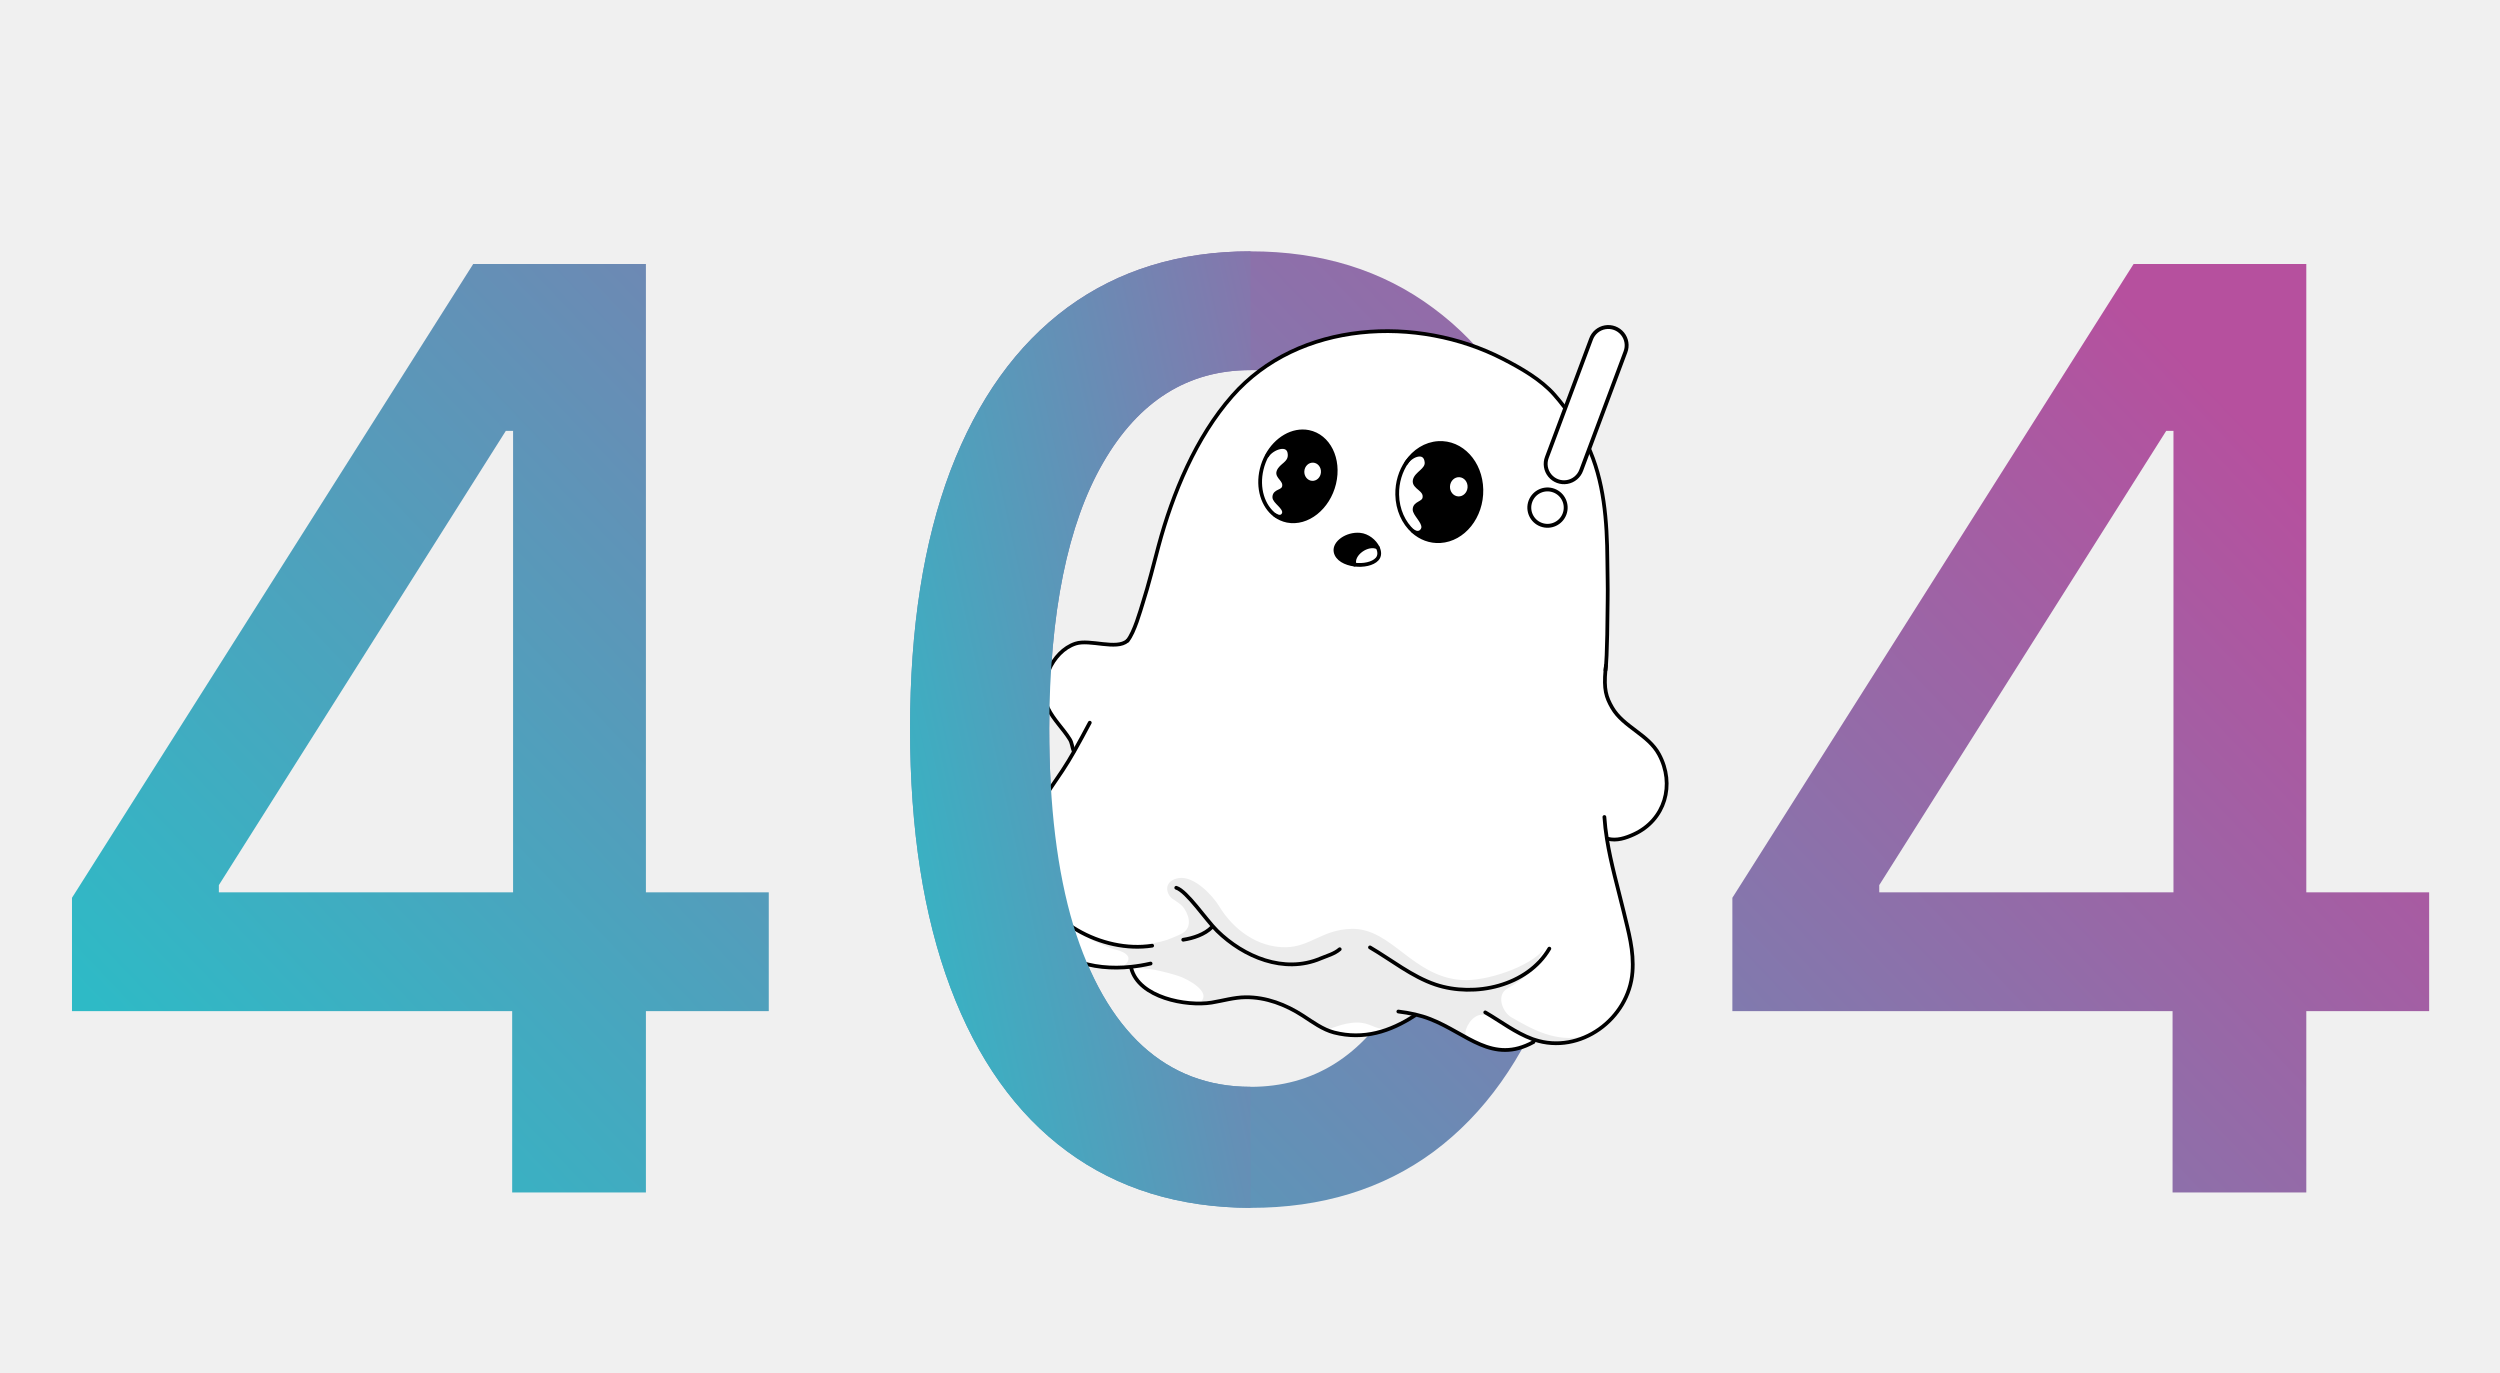
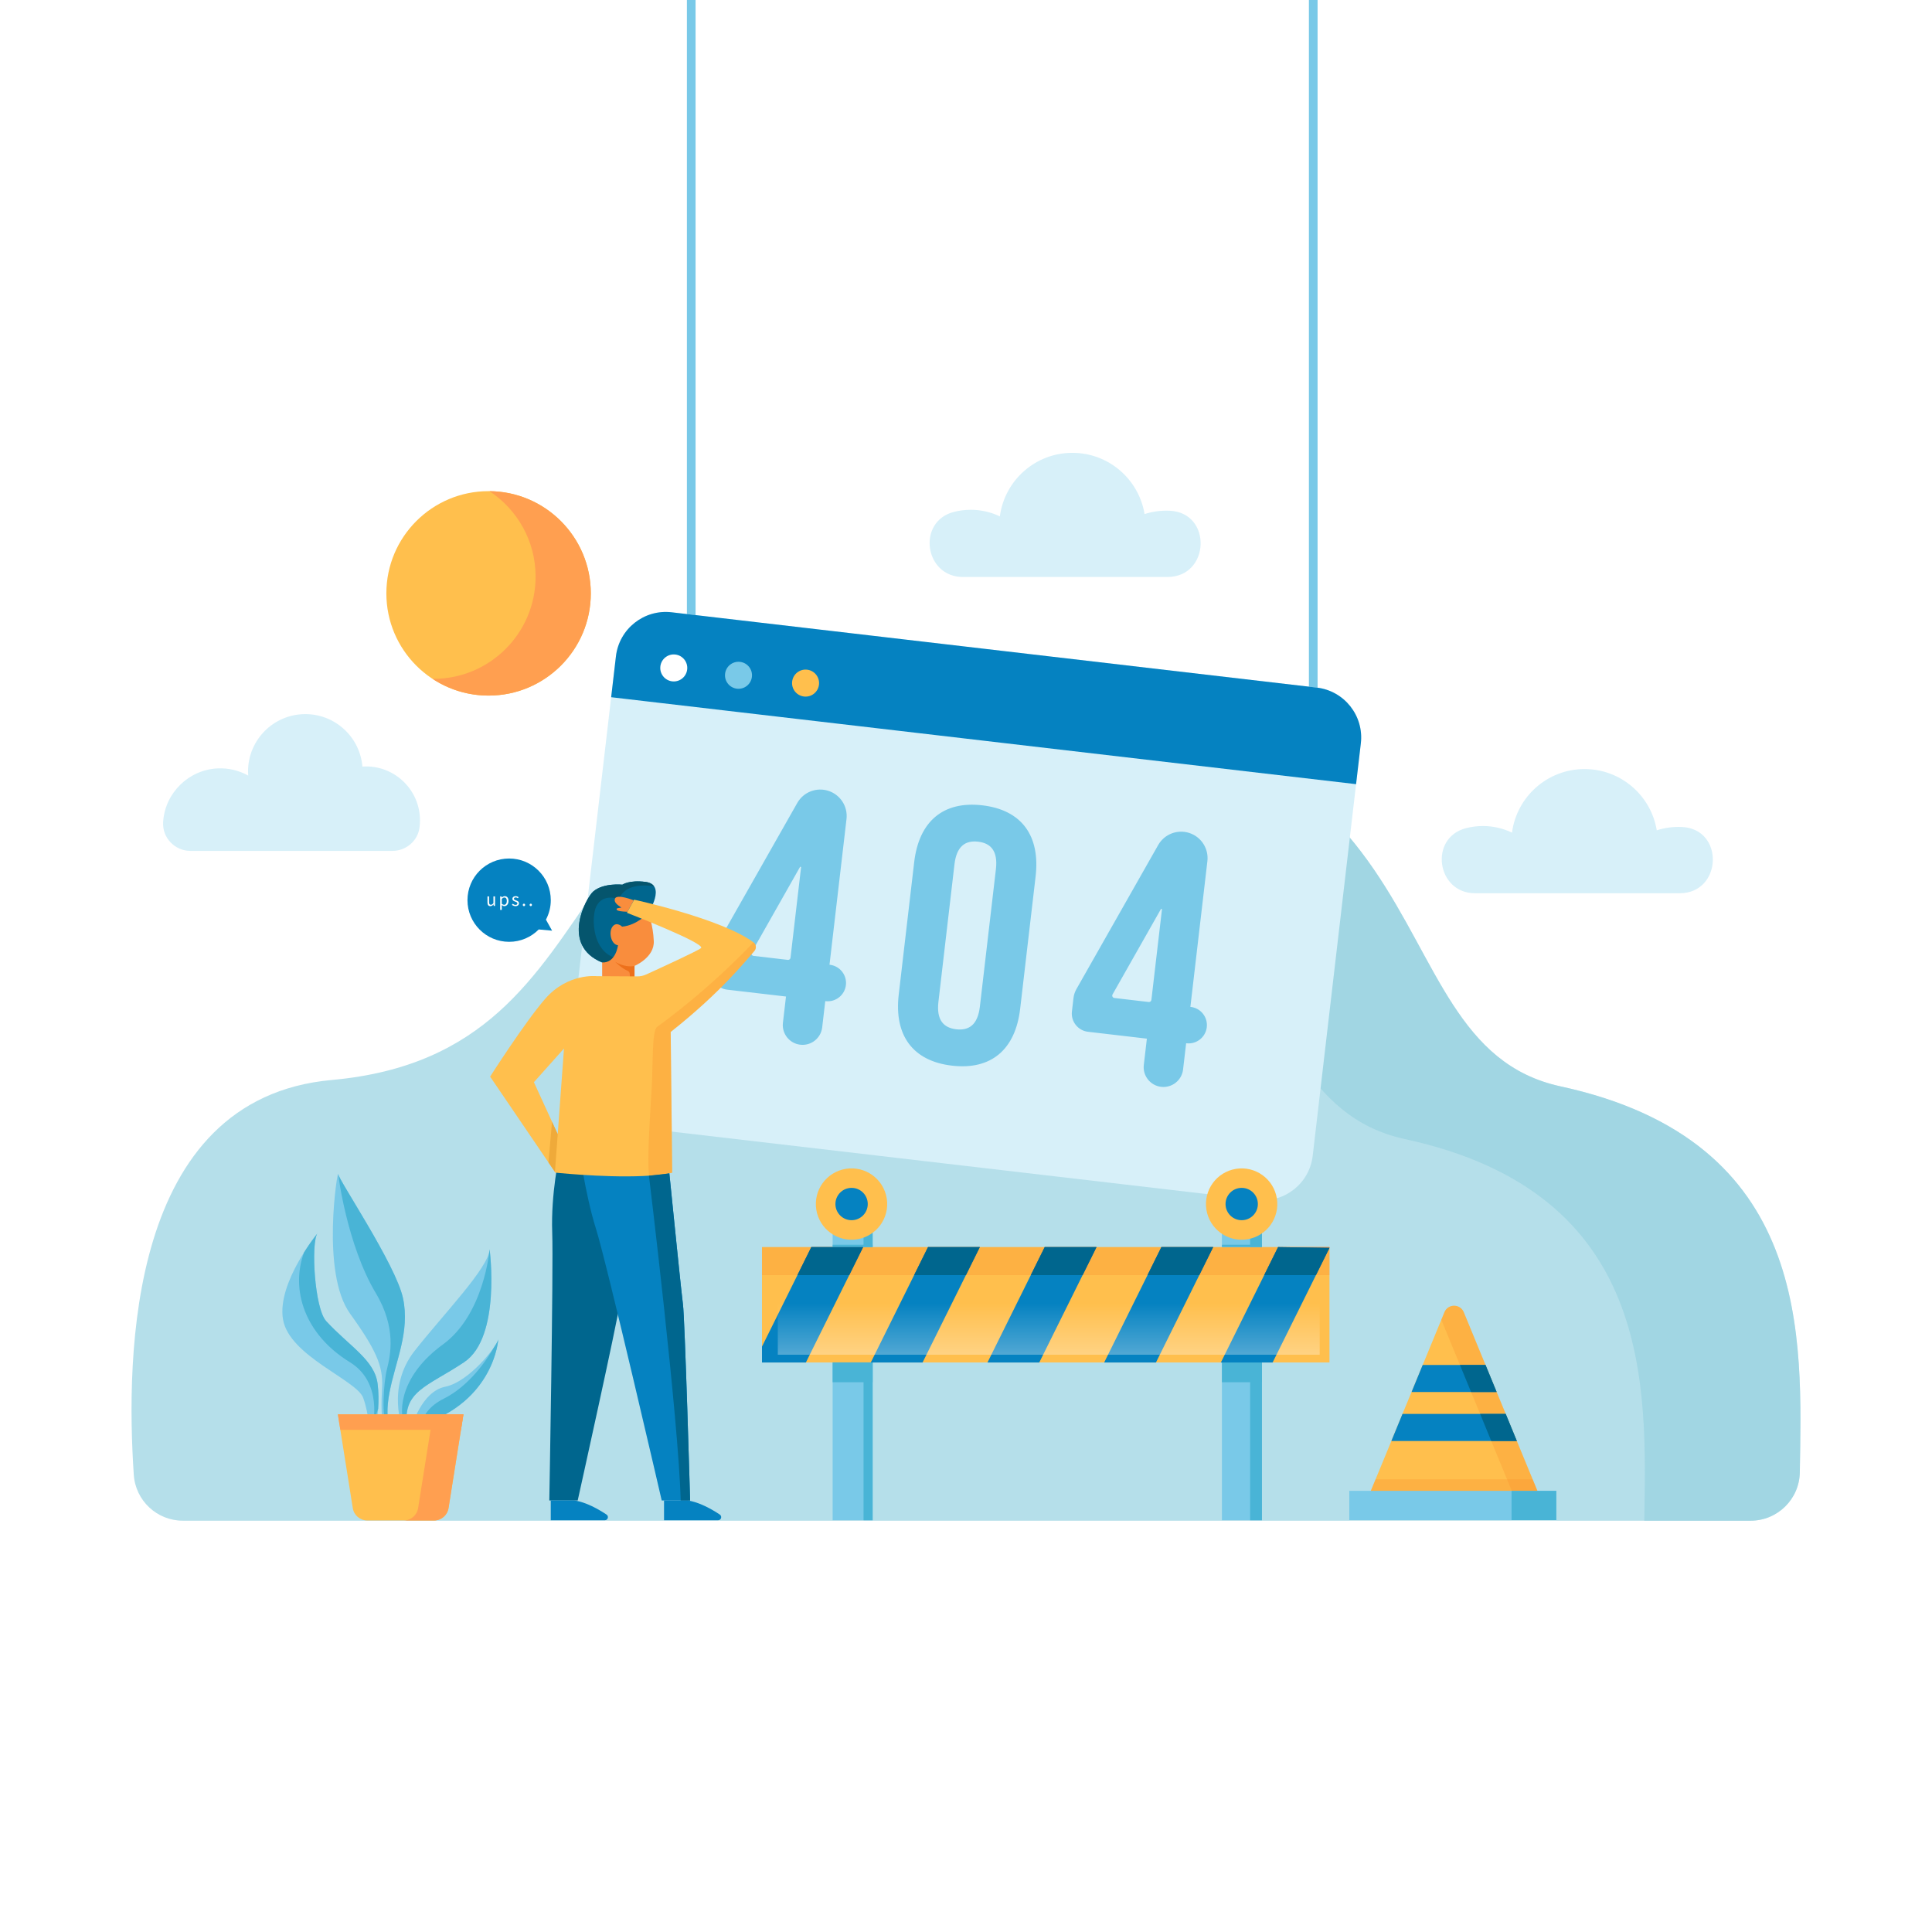
- <svg xmlns="http://www.w3.org/2000/svg" width="470" height="258" viewBox="0 0 470 258" fill="none">
-   <path d="M13.533 190.092v-21.307L88.96 49.637h16.79v31.364H95.096l-53.95 85.397v1.364h103.382v22.33H13.533Zm82.756 34.091v-40.569l.17-9.716V49.638h24.972v174.545H96.289Z" fill="url(#a)" />
-   <path d="M235.096 227.08c-13.466-.057-24.971-3.608-34.517-10.653-9.545-7.046-16.846-17.301-21.903-30.767-5.057-13.466-7.585-29.688-7.585-48.665 0-18.92 2.528-35.085 7.585-48.494 5.113-13.41 12.443-23.637 21.988-30.682 9.603-7.046 21.08-10.568 34.432-10.568 13.353 0 24.801 3.55 34.347 10.653 9.545 7.046 16.846 17.273 21.903 30.682 5.114 13.352 7.671 29.489 7.671 48.409 0 19.034-2.529 35.284-7.585 48.75-5.057 13.409-12.358 23.665-21.904 30.767-9.545 7.046-21.023 10.568-34.432 10.568Zm0-22.755c11.818 0 21.051-5.767 27.699-17.302 6.705-11.534 10.057-28.21 10.057-50.028 0-14.489-1.534-26.733-4.602-36.733-3.012-10.057-7.358-17.67-13.04-22.84-5.625-5.228-12.33-7.842-20.114-7.842-11.761 0-20.994 5.796-27.699 17.387-6.704 11.59-10.085 28.267-10.142 50.028 0 14.546 1.506 26.847 4.517 36.903 3.069 10 7.415 17.586 13.04 22.756 5.625 5.114 12.387 7.671 20.284 7.671Z" fill="url(#b)" />
-   <path d="M325.686 190.092v-21.307l75.426-119.148h16.79v31.364h-10.653L353.3 166.398v1.364h103.381v22.33H325.686Zm82.756 34.091v-40.569l.17-9.716V49.638h24.972v174.545h-25.142Z" fill="url(#c)" />
-   <path d="M254.651 106.141c-.609-1.937 2.514-4.164 4.363-3.207l.007.001c.374.781.401 1.598-.127 2.176-.824.906-2.591 1.245-4.243 1.037v-.007Z" fill="#fff" />
-   <path d="M259.013 102.934c-1.849-.956-4.972 1.271-4.363 3.207-1.716-.22-3.307-1.03-3.563-2.417-.315-1.701 2.118-3.417 4.556-3.201 1.463.124 2.812 1.228 3.37 2.411Z" fill="#000" />
-   <path d="M193.57 163.839a14.945 14.945 0 0 1-.267-6.428c.838-4.9 3.793-8.537 6.441-12.547a61.295 61.295 0 0 0 2.195-3.6l-.083-.049c-.3-.704-.297-1.526-.728-2.218-1.26-2.036-3.077-3.697-4.111-5.87-2.029-4.293.701-10.67 5.187-12.131 2.69-.878 7.699 1.265 9.748-.527l.047-.047c1.268-1.541 2.4-5.649 2.827-6.999 1.139-3.546 2.027-7.216 2.989-10.803 2.653-9.872 7.025-20.426 13.838-28.175 12.508-14.25 34.868-15.22 50.89-6.981 3.37 1.733 7.167 3.884 9.698 6.774a40.51 40.51 0 0 1 6.182 9.402c3.169 6.703 3.713 14.426 3.76 21.683.014 2.438.101 4.99.058 7.431-.04 2.377-.047 10.699-.407 13.235h-.007c-.329 3.613.11 5.069 1.264 7.062 2.081 3.597 6.791 5.028 8.798 8.757 3.071 5.68 1.144 12.355-4.721 15.046-1.509.695-3.241 1.274-4.893.835l-.174.025c.731 4.612 2.07 9.192 3.149 13.675.913 3.809 1.958 7.368 1.656 11.343-.668 8.833-9.856 15.613-18.459 12.724l-.151.445c-7.719 4.257-12.514-1.622-19.378-4.303a20.533 20.533 0 0 0-2.877-.887l-.049.199c-4.647 3.036-9.639 4.615-15.172 3.203-2.114-.541-4.068-1.988-5.866-3.158-3.232-2.092-6.918-3.522-10.815-3.472-2.121.02-4.262.66-6.346 1-4.759.773-13.677-.932-15.115-6.427l-.031-.298c-3.602.379-7.326.094-10.678-1.256-6.402-2.566-10.662-9.801-8.597-16.611l.198-.052Zm77.204-62.109c4.373-.263 7.828-4.603 7.726-9.694-.101-5.097-3.726-9.011-8.099-8.747-2.396.147-4.519 1.516-5.929 3.566-1.163 1.691-1.843 3.832-1.798 6.135.054 2.838 1.212 5.314 2.977 6.9 1.404 1.259 3.19 1.96 5.123 1.84Zm-11.881 3.381c.528-.578.502-1.395.128-2.176l-.008-.001c-.557-1.183-1.906-2.287-3.369-2.411-2.438-.216-4.871 1.5-4.557 3.201.256 1.387 1.848 2.197 3.564 2.424 1.652.208 3.419-.131 4.242-1.037ZM250.825 90.9c1.108-4.608-1.041-8.945-4.807-9.694-3.011-.593-6.141 1.295-7.838 4.437-.426.78-.756 1.645-.982 2.56-.859 3.565.24 6.968 2.523 8.674.667.498 1.437.85 2.284 1.021 3.767.743 7.713-2.39 8.82-6.998Z" fill="#fff" />
-   <path d="M283.345 185.873c-1.885 1.075-1.161 3.953.577 5.243a.801.801 0 0 0 .096.063c4.009 2.327 8.499 4.871 13.822 3.632-6.635 2.989-12.286-.885-18.178-3.814-1.626-.809-3.365.555-4.052 2.519-.553 1.994 1.211 2.235.864 2.162-.367-.089-1.816-.979-2.19-1.175-3.039-1.582-5.606-3.69-8.242-3.524-2.147.14-3.524 2.13-5.629 2.402-1.852.245-2.792-1.193-5.37-1.138-2.654 0-4.92 1.339-5.506 1.2-4.14-.972-6.644-4.192-10.679-5.566-4.127-1.402-9.071.285-13.243.58 2.38-1.961-2.514-4.474-4.031-4.967a43.926 43.926 0 0 0-4.366-1.137c-1.238-.267-3.208-.415-4.631-.364-1.013.027-2.021.084-2.938.067 1.995-.121 2.915-1.591 2.327-2.368-.427-.608-1.416-.944-2.037-1.099-1.531-.393-3.864-1.463-5.241-2.134 2.734.974 7.074 1.513 9.871 1.193 1.597-.176 3.263-.433 4.912-.972.213-.072 2.342-.945 2.523-1.069 1.961-.927 1.829-2.985.634-4.799-.777-1.169-2.188-1.576-2.717-2.328-.985-1.4-.521-3.029 1.662-3.394 2.937-.49 6.446 3.346 7.625 5.294 2.662 4.398 7.227 7.772 12.532 7.701 4.624-.08 6.821-3.304 12.303-3.453 7.603-.207 11.481 9.089 20.907 9.623 4.438.253 12.662-2.447 15.334-5.816-.253.471-1.867 3.235-2.018 3.454-1.124 1.62-3.238 3.025-4.921 3.984.007 0-.007-.001 0 0Z" fill="#ECECEC" />
-   <path d="M270.774 101.73c-1.934.119-3.72-.581-5.123-1.84l.023-.028c1.197.785 1.85-.175 1.897-.677.11-1.132-1.667-2.531-1.63-3.43.037-1.23 1.657-1.082 1.849-2.144.295-1.661-2.074-1.938-1.827-3.292.254-1.353 2.375-1.922 2.228-3.432-.223-2.343-2.774-1.363-3.698-.017l-.021-.015c1.41-2.05 3.532-3.42 5.929-3.567 4.373-.263 7.998 3.65 8.099 8.748.102 5.09-3.354 9.43-7.726 9.694Zm5.479-10.078c.078-1.192-.757-2.22-1.863-2.292-1.105-.072-2.066.84-2.144 2.031-.077 1.192.751 2.212 1.864 2.285 1.113.072 2.066-.832 2.143-2.024Zm-33.794-6.157c-.071-2.571-3.395-1.244-4.223.18l-.056-.032c1.697-3.142 4.827-5.03 7.839-4.438 3.766.75 5.914 5.087 4.807 9.695-1.107 4.608-5.054 7.74-8.82 6.998a5.686 5.686 0 0 1-2.285-1.021l.016-.02c1.159.695 1.577-.071 1.647-.377.246-1.116-1.844-2.139-1.814-3.038.044-1.23 1.609-.905 1.822-1.966.257-1.281-1.404-1.807-1.042-2.822.449-1.255 2.152-1.49 2.109-3.159Zm6.231 3.319c.074-1.142-.72-2.117-1.776-2.185-1.056-.069-1.977.794-2.051 1.936-.075 1.142.727 2.117 1.783 2.186 1.056.068 1.97-.803 2.044-1.937Z" fill="#000" />
-   <path d="M264.493 86.87c.924-1.346 3.476-2.326 3.699.017.147 1.51-1.974 2.079-2.228 3.432-.247 1.354 2.122 1.631 1.827 3.292-.192 1.062-1.812.913-1.849 2.144-.037.9 1.74 2.298 1.63 3.43-.047.502-.701 1.462-1.897.677l-.023.028c-1.765-1.586-2.924-4.063-2.977-6.9-.045-2.303.635-4.444 1.798-6.135l.02.016Zm9.898 2.49c1.106.072 1.941 1.1 1.863 2.292-.077 1.192-1.038 2.096-2.143 2.024-1.106-.072-1.941-1.093-1.864-2.285.078-1.192 1.031-2.103 2.144-2.03Zm-27.478-2.731c1.056.069 1.851 1.043 1.776 2.185-.074 1.142-.988 2.005-2.044 1.937-1.055-.069-1.857-1.051-1.783-2.186.074-1.135.996-2.005 2.051-1.936Zm-7.344 6.813c-.03.9 2.06 1.922 1.814 3.039-.07.305-.487 1.071-1.647.376l-.015.02c-2.283-1.706-3.382-5.109-2.523-8.673a10.7 10.7 0 0 1 .982-2.561l.055.032c.828-1.424 4.153-2.751 4.223-.18.043 1.67-1.659 1.905-2.109 3.16-.361 1.014 1.299 1.54 1.043 2.822-.214 1.06-1.779.735-1.823 1.965Z" fill="#fff" />
-   <path d="M221.134 166.9c2.014.629 5.585 6.039 7.693 8.108 4.997 4.89 12.576 8.102 19.436 5.187 1.201-.506 2.602-.862 3.604-1.741m-29.421-1.784c1.85-.276 4.037-.985 5.397-2.368m-22.963-38.436c-.969 1.805-1.923 3.617-2.94 5.397a61.523 61.523 0 0 1-2.196 3.6c-2.647 4.01-5.602 7.647-6.44 12.547a14.93 14.93 0 0 0 .267 6.428c2.452 9.303 13.652 15.389 23.034 13.952" stroke="#000" stroke-width=".705" stroke-linecap="round" stroke-linejoin="round" />
-   <path d="M193.372 163.891c-2.065 6.81 2.195 14.046 8.598 16.611 3.351 1.35 7.076 1.636 10.677 1.257a30.162 30.162 0 0 0 3.667-.613m41.244-3.036c3.981 2.321 7.912 5.512 12.309 6.987 7.382 2.478 17.295.296 21.41-6.756" stroke="#000" stroke-width=".705" stroke-linecap="round" stroke-linejoin="round" />
-   <path d="M279.225 190.328c2.92 1.683 5.664 3.844 8.897 5.021.106.035.218.079.325.107 8.602 2.889 17.79-3.891 18.458-12.724.302-3.975-.743-7.534-1.656-11.343-1.079-4.483-2.418-9.063-3.149-13.675a44.184 44.184 0 0 1-.475-4.12m-13.33 42.307c-7.719 4.257-12.514-1.621-19.378-4.303a20.533 20.533 0 0 0-2.877-.887 30.044 30.044 0 0 0-3.152-.544" stroke="#000" stroke-width=".705" stroke-linecap="round" stroke-linejoin="round" />
-   <path d="M265.991 190.91c-4.646 3.037-9.638 4.616-15.171 3.204-2.114-.542-4.068-1.988-5.867-3.158-3.231-2.092-6.917-3.522-10.814-3.473-2.122.021-4.262.661-6.346 1.001-4.759.772-13.677-.932-15.115-6.427m-10.823-40.842c-.3-.705-.297-1.527-.728-2.218-1.259-2.036-3.077-3.697-4.111-5.87-2.028-4.293.701-10.671 5.188-12.131 2.689-.878 7.698 1.265 9.748-.527m90.324 37.22c1.651.439 3.383-.14 4.893-.835 5.864-2.691 7.791-9.366 4.721-15.046-2.008-3.729-6.717-5.16-8.798-8.757-1.154-1.993-1.593-3.449-1.265-7.062.033-.272.058-.559.092-.86" stroke="#000" stroke-width=".705" stroke-linecap="round" stroke-linejoin="round" />
-   <path d="M301.834 125.989c.36-2.536.367-10.858.406-13.235.044-2.442-.043-4.993-.057-7.431-.048-7.257-.591-14.98-3.761-21.683a40.474 40.474 0 0 0-6.181-9.402c-2.531-2.89-6.328-5.04-9.699-6.774-16.021-8.239-38.381-7.27-50.889 6.98-6.814 7.75-11.185 18.304-13.839 28.176-.961 3.587-1.849 7.257-2.988 10.803-.427 1.35-1.559 5.458-2.828 6.998" stroke="#000" stroke-width=".705" stroke-linecap="round" stroke-linejoin="round" />
-   <path d="M239.72 96.877c-2.283-1.706-3.382-5.11-2.522-8.673a10.65 10.65 0 0 1 .981-2.561c1.697-3.142 4.827-5.03 7.839-4.437 3.766.75 5.914 5.086 4.806 9.694-1.107 4.608-5.053 7.74-8.82 6.998a5.677 5.677 0 0 1-2.284-1.021Zm25.931 3.013c-1.764-1.586-2.923-4.063-2.976-6.9-.045-2.303.635-4.444 1.798-6.135 1.409-2.05 3.532-3.42 5.928-3.566 4.373-.264 7.998 3.65 8.099 8.747.102 5.09-3.353 9.43-7.726 9.694-1.933.12-3.719-.581-5.123-1.84Z" stroke="#000" stroke-width=".705" stroke-linecap="round" stroke-linejoin="round" />
-   <path d="M239.736 96.857c1.159.695 1.577-.07 1.647-.376.246-1.116-1.844-2.14-1.814-3.039.044-1.23 1.609-.905 1.822-1.965.257-1.282-1.404-1.808-1.042-2.823.449-1.254 2.152-1.49 2.109-3.158-.071-2.572-3.395-1.245-4.223.18m27.439 14.186c1.197.785 1.85-.175 1.897-.677.11-1.132-1.667-2.531-1.63-3.43.037-1.23 1.657-1.082 1.849-2.144.295-1.661-2.074-1.938-1.827-3.292.254-1.353 2.375-1.922 2.228-3.432-.223-2.343-2.774-1.363-3.698-.017a1.98 1.98 0 0 0-.105.16m-19.526 1.536c.074-1.142.996-2.005 2.051-1.937 1.056.069 1.851 1.044 1.776 2.185-.074 1.142-.988 2.006-2.044 1.937-1.055-.069-1.857-1.05-1.783-2.186Zm27.385 2.825c.078-1.192 1.031-2.103 2.144-2.03 1.113.072 1.941 1.099 1.863 2.291-.077 1.192-1.038 2.096-2.143 2.024-1.106-.072-1.941-1.093-1.864-2.285Zm-13.234 11.543c-.558-1.183-1.907-2.287-3.37-2.411-2.438-.216-4.871 1.5-4.556 3.201.256 1.387 1.847 2.197 3.563 2.424 1.652.208 3.419-.131 4.243-1.037.528-.578.501-1.395.127-2.176" stroke="#000" stroke-width=".705" stroke-linecap="round" stroke-linejoin="round" />
-   <path d="m259.021 102.935-.007-.001c-1.849-.957-4.972 1.27-4.363 3.207" stroke="#000" stroke-width=".705" stroke-linecap="round" stroke-linejoin="round" />
-   <path d="m302.78 73.661 2.797-7.486a3.45 3.45 0 1 0-6.463-2.415l-2.797 7.486-5.501 14.72a3.45 3.45 0 1 0 6.463 2.415l5.501-14.72Zm-15.055 20.576a3.42 3.42 0 1 0 6.409 2.393 3.42 3.42 0 0 0-6.409-2.393Z" fill="#fff" stroke="#000" stroke-width=".733" />
-   <path d="M200.579 216.427c9.546 7.046 21.052 10.597 34.518 10.654v-22.756c-7.898 0-14.66-2.557-20.285-7.671-5.625-5.17-9.971-12.755-13.039-22.755-3.012-10.057-4.517-22.358-4.517-36.904.056-21.761 3.437-38.437 10.142-50.028 6.704-11.591 15.937-17.386 27.699-17.386V47.25c-13.353 0-24.83 3.523-34.432 10.568-9.546 7.046-16.875 17.273-21.989 30.682-5.057 13.409-7.585 29.574-7.585 48.494 0 18.978 2.528 35.199 7.585 48.665 5.057 13.466 12.358 23.722 21.903 30.767Z" fill="url(#d)" />
-   <defs>
-     <linearGradient id="a" x1="456.681" y1="115.038" x2="189.712" y2="369.453" gradientUnits="userSpaceOnUse">
-       <stop stop-color="#B6509E" />
-       <stop offset="1" stop-color="#2EBAC6" />
-     </linearGradient>
-     <linearGradient id="b" x1="456.681" y1="115.038" x2="189.712" y2="369.453" gradientUnits="userSpaceOnUse">
-       <stop stop-color="#B6509E" />
-       <stop offset="1" stop-color="#2EBAC6" />
-     </linearGradient>
-     <linearGradient id="c" x1="456.681" y1="115.038" x2="189.712" y2="369.453" gradientUnits="userSpaceOnUse">
-       <stop stop-color="#B6509E" />
-       <stop offset="1" stop-color="#2EBAC6" />
-     </linearGradient>
-     <linearGradient id="d" x1="294" y1="63" x2="143.767" y2="95.993" gradientUnits="userSpaceOnUse">
-       <stop stop-color="#B6509E" />
-       <stop offset="1" stop-color="#2EBAC6" />
-     </linearGradient>
-   </defs>
+ <svg xmlns="http://www.w3.org/2000/svg" viewBox="0 0 500 500" style="enable-background:new 0 0 500 500" xml:space="preserve">
+   <path style="fill:#fff" d="M0 0h500v500H0z" />
+   <path style="fill:#b5dfea" d="M453.058 393.555c6.951 0 12.625-5.573 12.731-12.524.532-34.645 3.323-85.746-61.922-99.879-52.799-11.437-21.495-105.268-163.689-99.205-102.072 4.352-74.955 90.387-154.319 97.552-52.81 4.768-53.267 71.559-51.238 102.163.444 6.694 5.997 11.894 12.706 11.894h405.731z" />
+   <path style="opacity:.55;fill:#90cedd" d="M403.867 281.152c-52.799-11.437-21.495-105.268-163.689-99.205-24.277 1.035-41.237 6.696-54.068 14.813 4.323-.566 8.911-.965 13.801-1.173 142.194-6.063 110.89 87.768 163.689 99.205 64.549 13.982 62.506 64.148 61.94 98.764h27.518c6.951 0 12.625-5.573 12.731-12.524.532-34.645 3.323-85.747-61.922-99.88z" />
+   <path style="fill:#79c9e8" d="M177.77 0h2.245v163.799h-2.245zm160.974 0h2.245v188.961h-2.245z" />
+   <path style="fill:#d7f0f9" d="M340.774 177.946 173.827 158.46c-7.135-.833-13.594 4.276-14.426 11.411l-12.46 106.754c-.833 7.135 4.276 13.594 11.411 14.426l166.947 19.486c7.135.833 13.594-4.276 14.426-11.411l12.46-106.754c.832-7.134-4.276-13.593-11.411-14.426z" />
+   <path style="fill:#0582c1" d="m350.951 202.939 1.233-10.567c.833-7.135-4.276-13.594-11.411-14.426L173.827 158.46c-7.135-.833-13.594 4.276-14.426 11.411l-1.233 10.567 192.783 22.501z" />
+   <path style="fill:#79c9e8" d="m185.178 245.079 21.162-37.286a6.838 6.838 0 0 1 12.736 4.167l-4.402 37.716.188.022a4.738 4.738 0 0 1-1.098 9.41l-.188-.022-.802 6.869a5.116 5.116 0 0 1-10.162-1.186l.802-6.869-15.235-1.778a4.746 4.746 0 0 1-4.163-5.263l.404-3.461a6.135 6.135 0 0 1 .758-2.319zm19.406 2.789 2.73-23.39c.019-.162-.199-.233-.279-.091l-12.503 22.063a.625.625 0 0 0 .472.93l8.886 1.037a.625.625 0 0 0 .694-.549zm73.99 8.112 21.162-37.286a6.838 6.838 0 0 1 12.736 4.167l-4.402 37.716.188.022a4.738 4.738 0 0 1-1.098 9.41l-.188-.022-.802 6.869a5.116 5.116 0 0 1-10.162-1.186l.802-6.869-15.235-1.778a4.746 4.746 0 0 1-4.163-5.263l.404-3.461a6.135 6.135 0 0 1 .758-2.319zm19.407 2.789 2.73-23.39c.019-.162-.199-.233-.279-.091l-12.503 22.063a.626.626 0 0 0 .472.93l8.887 1.037a.626.626 0 0 0 .693-.549zm-61.393-35.625c1.23-10.538 7.484-15.913 17.647-14.726 10.162 1.186 15.011 7.856 13.781 18.395l-3.998 34.25c-1.23 10.539-7.485 15.913-17.647 14.727-10.163-1.186-15.011-7.856-13.781-18.395l3.998-34.251zm6.276 36.116c-.549 4.705 1.312 6.734 4.605 7.118 3.293.384 5.572-1.161 6.121-5.866l4.151-35.567c.549-4.705-1.312-6.734-4.605-7.118-3.293-.384-5.572 1.162-6.121 5.867l-4.151 35.566z" />
+   <path style="fill:#fff" d="M177.848 173.212a3.495 3.495 0 1 1-6.942-.81 3.495 3.495 0 0 1 6.942.81z" />
+   <path style="fill:#79c9e8" d="M194.594 175.167a3.497 3.497 0 0 1-3.877 3.067 3.495 3.495 0 1 1 3.877-3.067z" />
+   <path style="fill:#ffbf4d" d="M211.953 177.193a3.495 3.495 0 1 1-6.944-.812 3.495 3.495 0 0 1 6.944.812z" />
+   <path style="fill:#00668e" d="M144.793 298.792s-2.255 9.998-1.879 20.221c.337 9.152-.752 69.31-.752 69.31h7.348s10.46-47.116 10.851-50.837c.391-3.721 5.652-40.93 5.652-40.93l-21.22 2.236z" />
+   <path style="fill:#0582c1" d="M149.679 296.048s1.691 12.854 4.566 21.987 17.007 70.287 17.007 70.287h7.348s-1.353-47.116-1.861-50.837c-.507-3.721-4.228-40.93-4.228-40.93l-22.832-.507z" />
+   <path style="fill:#0582c1" d="M171.853 388.311v5.128h13.988c.795 0 1.105-1.03.444-1.471-2.046-1.362-5.322-3.239-8.368-3.658h-6.064zm-29.316 0v5.128h13.988c.795 0 1.105-1.03.444-1.471-2.046-1.362-5.322-3.239-8.368-3.658h-6.064z" />
+   <path style="fill:#00668e" d="M167.774 236.255s4.811-7.305-.713-8.018c-4.241-.547-5.986.716-5.986.716s-4.883-.538-7.556 1.778c-1.831 1.587-8.553 13.898 2.316 18.352 10.869 4.455 8.553-6.949 8.553-6.949l3.386-5.879z" />
+   <path style="fill:#05556d" d="M167.062 228.237c-4.241-.547-5.986.716-5.986.716s-4.883-.538-7.556 1.778c-1.831 1.587-8.553 13.898 2.316 18.352 5.109 2.094 7.304.683 8.196-1.399-10.313 2.901-11.43-9.528-9.73-13.064 1.728-3.594 5.874-1.935 5.874-1.935 1.622-4.082 6.907-3.64 9.085-3.322-.396-.567-1.084-.982-2.199-1.126z" />
+   <path style="fill:#f98d3d" d="M161.003 239.818s-1.425-1.425-2.494 0c-1.069 1.426-.356 4.633 1.425 4.811 0 0-.535 4.633-4.098 4.454v3.742h8.374v-2.851s5.167-2.138 4.989-6.414c-.178-4.276-1.425-7.305-1.425-7.305s-2.851 3.207-6.771 3.563z" />
+   <path style="fill:#ed701b" d="M162.285 251.173c.829.345.684.868.721 1.653h1.205v-2.851s-2.029.645-5.001-1.048c0-.001 1.729 1.685 3.075 2.246z" />
+   <path style="fill:#f98d3d" d="M163.999 232.999s-4.341-1.729-4.848-.432c-.332.849.513 1.581 1.671 2.319l-1.022.168c-.227.038-.309.328-.13.472.285.23 1.072.385 2.713.442l1.616-2.969z" />
+   <path style="fill:none" d="m138.178 280.074 5.817 18.743-.104-.946.104.946 1.963-27.293z" />
+   <path style="fill:#ffbf4d" d="M194.995 243.871c-8.277-6.134-30.884-11.038-30.884-11.038l-1.863 3.395s20.523 7.953 19.168 9.138c-.795.7-10.825 5.295-14.219 6.841a5.408 5.408 0 0 1-2.334.479l-10.39-.059s-7.496-.891-13.395 5.884c-5.272 6.068-14.234 20.118-14.234 20.118l15.096 22.202 1.672 2.452.015-.03-.015.206s.537.059 1.487.147c4.853.449 20.405 1.679 28.638-.066l.228-.052-.39-36.421c13.144-10.405 19.418-18.439 21.664-20.965a1.522 1.522 0 0 0-.244-2.231zM144.34 293.54l-1.473-3.218-4.691-10.25 7.784-8.719-1.399 19.131-.221 3.056z" />
+   <path style="fill:#efaa3a" d="m142.867 290.322 1.473 3.218-.715 9.713-.014.029-1.672-2.452z" />
+   <path style="opacity:.29;fill:#f98d2b" d="M170.062 265.758c-1.398 1.015-1.044 10.023-1.389 15.654-.578 9.431-1.141 17.592-.726 22.854 2.131-.14 4.113-.371 5.789-.726l.228-.052-.39-36.421c13.144-10.405 19.418-18.439 21.664-20.965a1.521 1.521 0 0 0-.243-2.231s-10.39 11.328-24.933 21.887z" />
+   <path style="fill:#00668e" d="M176.74 337.485c-.366-2.685-2.405-22.804-3.512-33.8l-5.281.581s7.704 63.333 8.21 84.056h2.444c0 .001-1.353-47.116-1.861-50.837z" />
+   <path style="fill:#0582c1" d="m142.881 240.857-1.592-2.855a10.727 10.727 0 0 0 1.254-5.041c0-5.954-4.827-10.781-10.781-10.781-5.954 0-10.781 4.827-10.781 10.781 0 5.954 4.827 10.781 10.781 10.781 2.998 0 5.708-1.225 7.662-3.2l3.457.315z" />
+   <path style="fill:#fff" d="M126.154 231.988h.42v1.503c0 .46.137.658.461.658.253 0 .43-.127.663-.415v-1.746h.415v2.459h-.343l-.036-.385h-.015c-.228.268-.47.445-.81.445-.521 0-.754-.334-.754-.961v-1.558zm3.708 2.666v.83h-.415v-3.497h.345l.035.283h.015c.223-.187.496-.344.785-.344.632 0 .971.491.971 1.255 0 .835-.501 1.326-1.063 1.326-.227 0-.455-.106-.683-.283l.01.43zm.602-.495c.405 0 .703-.369.703-.976 0-.542-.183-.906-.648-.906-.208 0-.415.116-.658.334v1.29c.223.187.441.258.603.258zm2.23-.269c.213.172.43.294.724.294.324 0 .486-.172.486-.385 0-.253-.293-.364-.562-.465-.349-.126-.734-.294-.734-.708 0-.395.314-.698.845-.698.309 0 .577.126.764.278l-.197.263c-.167-.126-.344-.217-.562-.217-.309 0-.45.167-.45.354 0 .228.268.319.546.425.354.131.749.278.749.744 0 .399-.319.734-.901.734-.349 0-.683-.147-.916-.339l.208-.28zm2.908-.02c.162 0 .299.131.299.324a.303.303 0 0 1-.299.313.304.304 0 0 1-.304-.313c.001-.192.137-.324.304-.324zm1.765 0c.162 0 .299.131.299.324a.303.303 0 0 1-.299.313.304.304 0 0 1-.304-.313c.001-.192.138-.324.304-.324z" />
+   <path style="fill:#79c9e8" d="M101.545 370.495s-2.265-2.115-.745-10.139 5.376-15.73 3.484-24.435c-1.892-8.705-16.725-30.655-16.775-32.114-.05-1.46-4.576 25.535 3.095 36.169 7.671 10.634 8.594 14.323 8.253 19.915-.341 5.592.079 10.096.92 11.396l1.768-.792z" />
+   <path style="fill:#49b4d6" d="M100.141 354.356c-.892 3.579-1.43 12.555-.005 14.703.133.201.324.086.562-.284-.434-1.484-.719-4.084.102-8.419 1.52-8.024 5.376-15.73 3.484-24.435-1.892-8.705-16.725-30.654-16.775-32.114 0 0 2.235 18.287 9.763 30.875 5.39 9.01 3.761 16.094 2.869 19.674z" />
+   <path style="fill:#79c9e8" d="M104.25 369.937s-4.358-10.88 3.028-20.3c7.385-9.42 19.197-21.516 19.432-26.308 0 0 3.035 22.75-6.577 29.191-9.613 6.44-16.354 7.468-14.687 17.376l-1.196.041z" />
+   <path style="fill:#49b4d6" d="M114.625 347.946c-10.719 7.802-11.595 16.789-9.932 20.957.129.324.374.522.697.628-1.437-9.564 5.249-10.652 14.741-17.011 9.613-6.44 6.577-29.191 6.577-29.191s-1.364 16.816-12.083 24.617z" />
+   <path style="fill:#79c9e8" d="M97.083 370.182s1.398-5.761.654-11.981c-.744-6.22-7.241-9.718-13.312-16.288-3.123-3.38-4.047-21.254-2.111-22.915 0 0-10.718 12.989-9.065 22.499 1.653 9.51 19.138 15.69 20.756 20.286 1.618 4.595 1.484 8.453 1.484 8.453l1.594-.054z" />
+   <path style="fill:#49b4d6" d="M78.692 324.11c-3.543 9.593.089 21.211 11.856 28.427 8.663 5.313 5.904 16.36 5.904 16.36l1.415-4.358c.125-1.884.139-4.079-.131-6.338-.744-6.22-7.241-9.718-13.312-16.288-3.012-3.26-3.978-19.998-2.305-22.673a57.76 57.76 0 0 0-3.427 4.87zm3.428-4.87c.121-.153.194-.242.194-.242a1.104 1.104 0 0 0-.194.242z" />
+   <path style="fill:#79c9e8" d="M106.493 369.462s2.512-9.321 8.725-10.576c6.213-1.255 13.347-10.435 13.733-12.236 0 .001-1.048 17.315-22.458 22.812z" />
+   <path style="fill:#49b4d6" d="M114.863 361.968c-3.807 1.904-5.39 4.464-5.952 6.788 19.062-6.13 20.04-22.105 20.04-22.105-.076.356-.424 1.007-.968 1.821-1.87 3.275-6.396 10.134-13.12 13.496z" />
+   <path style="fill:#ffbf4d" d="M119.937 366.03H87.442l3.859 24.27a3.791 3.791 0 0 0 3.744 3.196h17.289a3.791 3.791 0 0 0 3.744-3.196l3.859-24.27z" />
+   <path style="fill:#ff9f50" d="m119.299 370.045.638-4.015H87.442l.639 4.015z" />
+   <path style="fill:#ff9f50" d="m112.065 366.03-3.859 24.27a3.79 3.79 0 0 1-3.744 3.195h7.872a3.791 3.791 0 0 0 3.744-3.195l3.859-24.27h-7.872z" />
+   <path style="fill:#ffbf4d" d="M197.202 322.747h146.863v29.86H197.202z" />
+   <path style="opacity:.29;fill:#f98d2b" d="M197.202 322.747h146.863v7.248H197.202z" />
+   <path style="fill:#f77e2d" d="M209.972 322.747h13.404l-3.593 7.251h-13.411zm30.199 0h13.404l-3.593 7.251h-13.404zm30.199 0h13.405l-3.593 7.251h-13.404zm30.2 0h13.397l-3.593 7.251h-13.397zm43.495 0v.202l-3.499 7.049h-13.39l3.593-7.251z" />
+   <path style="fill:#79c9e8" d="M215.484 352.61h10.353v40.829h-10.353z" />
+   <path style="fill:#49b4d6" d="M223.485 352.61h2.352v40.829h-2.352z" />
+   <path style="fill:#79c9e8" d="M316.235 352.61h10.353v40.829h-10.353z" />
+   <path style="fill:#49b4d6" d="M323.527 352.61h3.061v40.829h-3.061zm-108.043-.032h10.353v5.142h-10.353z" />
+   <path style="fill:#49b4d6" d="M316.235 352.578h10.353v5.142h-10.353z" />
+   <path style="fill:#79c9e8" d="M215.484 318.082h10.353v4.636h-10.353z" />
+   <path style="fill:#49b4d6" d="M223.485 318.082h2.352v4.636h-2.352z" />
+   <path style="fill:#79c9e8" d="M316.235 318.082h10.353v4.636h-10.353z" />
+   <path style="fill:#49b4d6" d="M323.527 318.082h3.061v4.636h-3.061zm-108.043 4.056h10.353v.584h-10.353z" />
+   <path style="fill:#49b4d6" d="M316.235 322.138h10.353v.584h-10.353z" />
+   <path style="fill:#0582c1" d="m223.376 322.747-14.811 29.861h-11.363v-4.12l12.77-25.741zm16.795 0-14.811 29.861h13.404l14.811-29.861zm43.604 0-14.811 29.861h-13.405l14.811-29.861zm30.192 0-14.804 29.861h-13.404l14.811-29.861zm16.802 0-14.811 29.861h13.397l14.71-29.659z" />
+   <path style="fill:#00668e" d="m223.376 322.747-3.593 7.251h-13.411l3.6-7.251zm30.199 0-3.593 7.251h-13.404l3.593-7.251zm30.2 0-3.593 7.251h-13.404l3.592-7.251zm30.192 0-3.593 7.251h-13.397l3.593-7.251zm30.098.202-3.499 7.049h-13.39l3.593-7.251z" />
+   <linearGradient id="a" gradientUnits="userSpaceOnUse" x1="271.414" y1="361.342" x2="271.414" y2="337.288">
+     <stop offset="0" style="stop-color:#fff" />
+     <stop offset="1" style="stop-color:#fff;stop-opacity:0" />
+   </linearGradient>
+   <path style="opacity:.55;fill:url(#a)" d="M201.295 335.666h140.24v14.936h-140.24z" />
+   <circle transform="rotate(-9.249 220.418 311.707)" style="fill:#ffbf4d" cx="220.39" cy="311.602" r="9.231" />
+   <path style="fill:#0582c1" d="M224.574 311.602a4.183 4.183 0 1 0-8.367 0 4.183 4.183 0 0 0 8.367 0z" />
+   <circle transform="rotate(-9.249 321.406 311.717)" style="fill:#ffbf4d" cx="321.351" cy="311.602" r="9.231" />
+   <path style="fill:#0582c1" d="M325.534 311.602a4.183 4.183 0 1 0-8.367 0 4.183 4.183 0 0 0 8.367 0z" />
+   <path style="fill:#ffbf4d" d="M399.705 390.274h-46.773l7.155-17.343v-.01l2.877-6.998.793-1.918 1.292-3.122.264-.636 2.878-6.998.529-1.272 5.099-12.381c.92-2.232 4.081-2.232 5.001 0l5.099 12.381.529 1.272 2.877 6.998.264.636 1.292 3.122.793 1.918 2.878 6.998v.01l7.153 17.343z" />
+   <path style="opacity:.29;fill:#f98d2b" d="m355.998 382.838-3.064 7.435h46.776l-3.065-7.435z" />
+   <path style="fill:#79c9e8" d="M349.195 385.828h53.571v7.573h-53.571z" />
+   <path style="fill:#49b4d6" d="M391.191 385.828h11.574v7.573h-11.574z" />
+   <path style="opacity:.29;fill:#f98d2b" d="M397.865 385.825h-6.616l-5.315-12.89v-.01l-2.877-6.998-.793-1.918-1.292-3.122-.264-.636-2.877-6.998-.529-1.272-4.287-10.423.803-1.957c.92-2.232 4.081-2.232 5.001 0l5.099 12.381.529 1.272 2.877 6.998.264.636 1.292 3.122.793 1.918 2.878 6.998v.01l5.314 12.889z" />
+   <path style="fill:#0582c1" d="M387.324 360.247h-22.011l2.877-6.998h16.257zm5.227 12.674v.01h-32.465v-.01l2.878-6.998h26.709z" />
+   <path style="fill:#00668e" d="M387.324 360.247h-6.616l-2.877-6.998h6.616zm5.227 12.674v.01h-6.617v-.01l-2.877-6.998h6.616z" />
+   <path style="fill:#d7f0f9" d="M101.558 220.208c3.495 0 6.533-2.538 7.005-6 .085-.621.128-1.255.128-1.899 0-7.709-6.25-13.958-13.959-13.958-.316 0-.629.014-.94.035-.637-7.602-7.005-13.574-14.772-13.574-8.19 0-14.828 6.639-14.828 14.829 0 .363.018.722.043 1.079a14.776 14.776 0 0 0-7.913-1.86c-7.448.341-13.568 6.299-14.095 13.737l-.011.177c-.24 4.045 3.03 7.437 7.082 7.437h52.26zm333.134 10.964c11.038 0 11.649-16.612.624-17.148a18.418 18.418 0 0 0-6.55.861c-1.476-8.992-9.279-15.853-18.688-15.853-9.616 0-17.553 7.167-18.774 16.451a17.384 17.384 0 0 0-7.537-1.707c-1.508 0-2.971.191-4.367.551-9.652 2.486-7.626 16.846 2.341 16.846h52.951zm-132.557-81.849c11.035 0 11.646-16.607.624-17.143a18.405 18.405 0 0 0-6.548.861c-1.475-8.989-9.276-15.848-18.682-15.848-9.613 0-17.548 7.165-18.768 16.446a17.375 17.375 0 0 0-7.535-1.707c-1.507 0-2.97.191-4.365.55-9.649 2.485-7.624 16.841 2.34 16.841h52.934z" />
+   <circle style="fill:#ffbf4d" cx="126.446" cy="153.563" r="26.455" />
+   <path style="fill:#ff9f50" d="M126.663 127.113c7.195 4.728 11.949 12.867 11.949 22.119 0 14.611-11.844 26.455-26.455 26.455-.073 0-.145-.005-.217-.005a26.32 26.32 0 0 0 14.506 4.335c14.611 0 26.455-11.844 26.455-26.455 0-14.537-11.728-26.331-26.238-26.449z" />
</svg>
